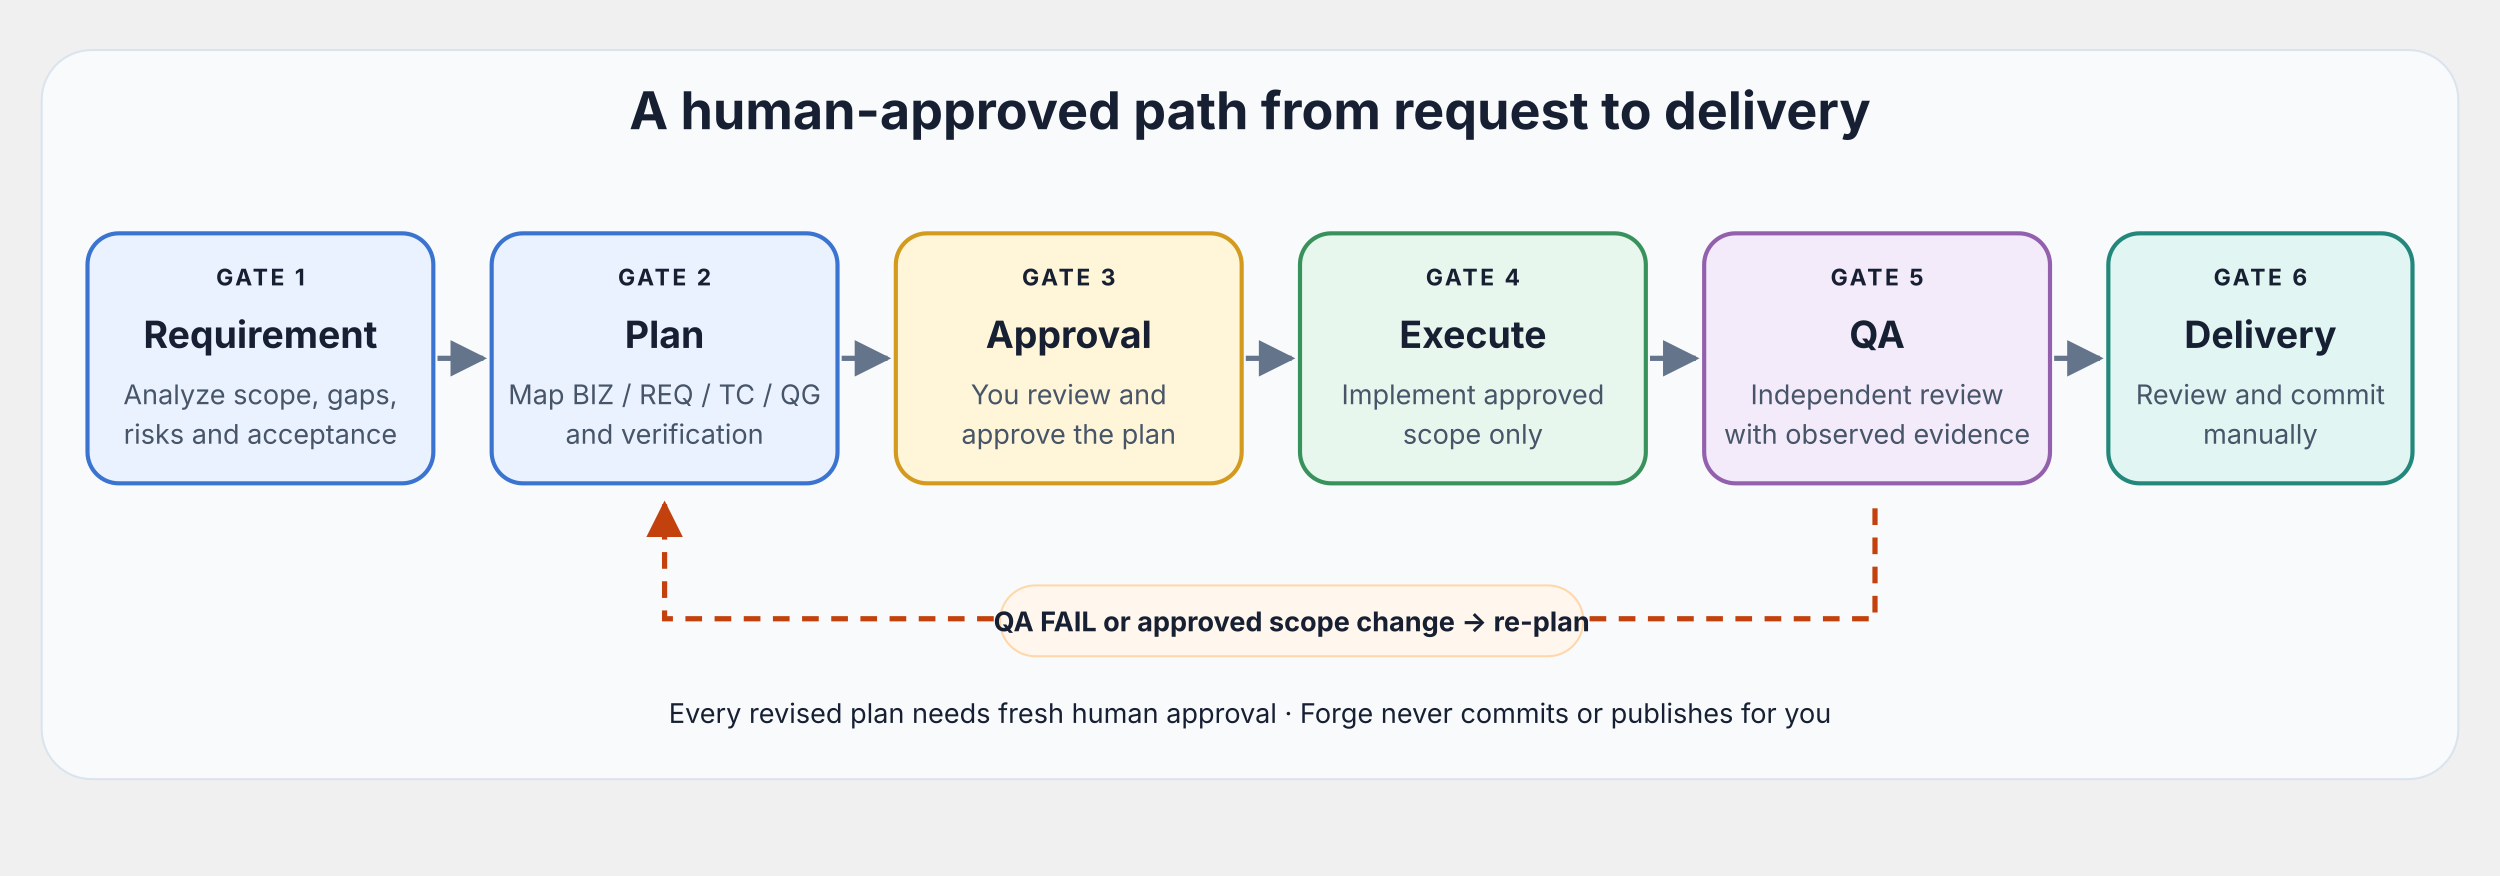
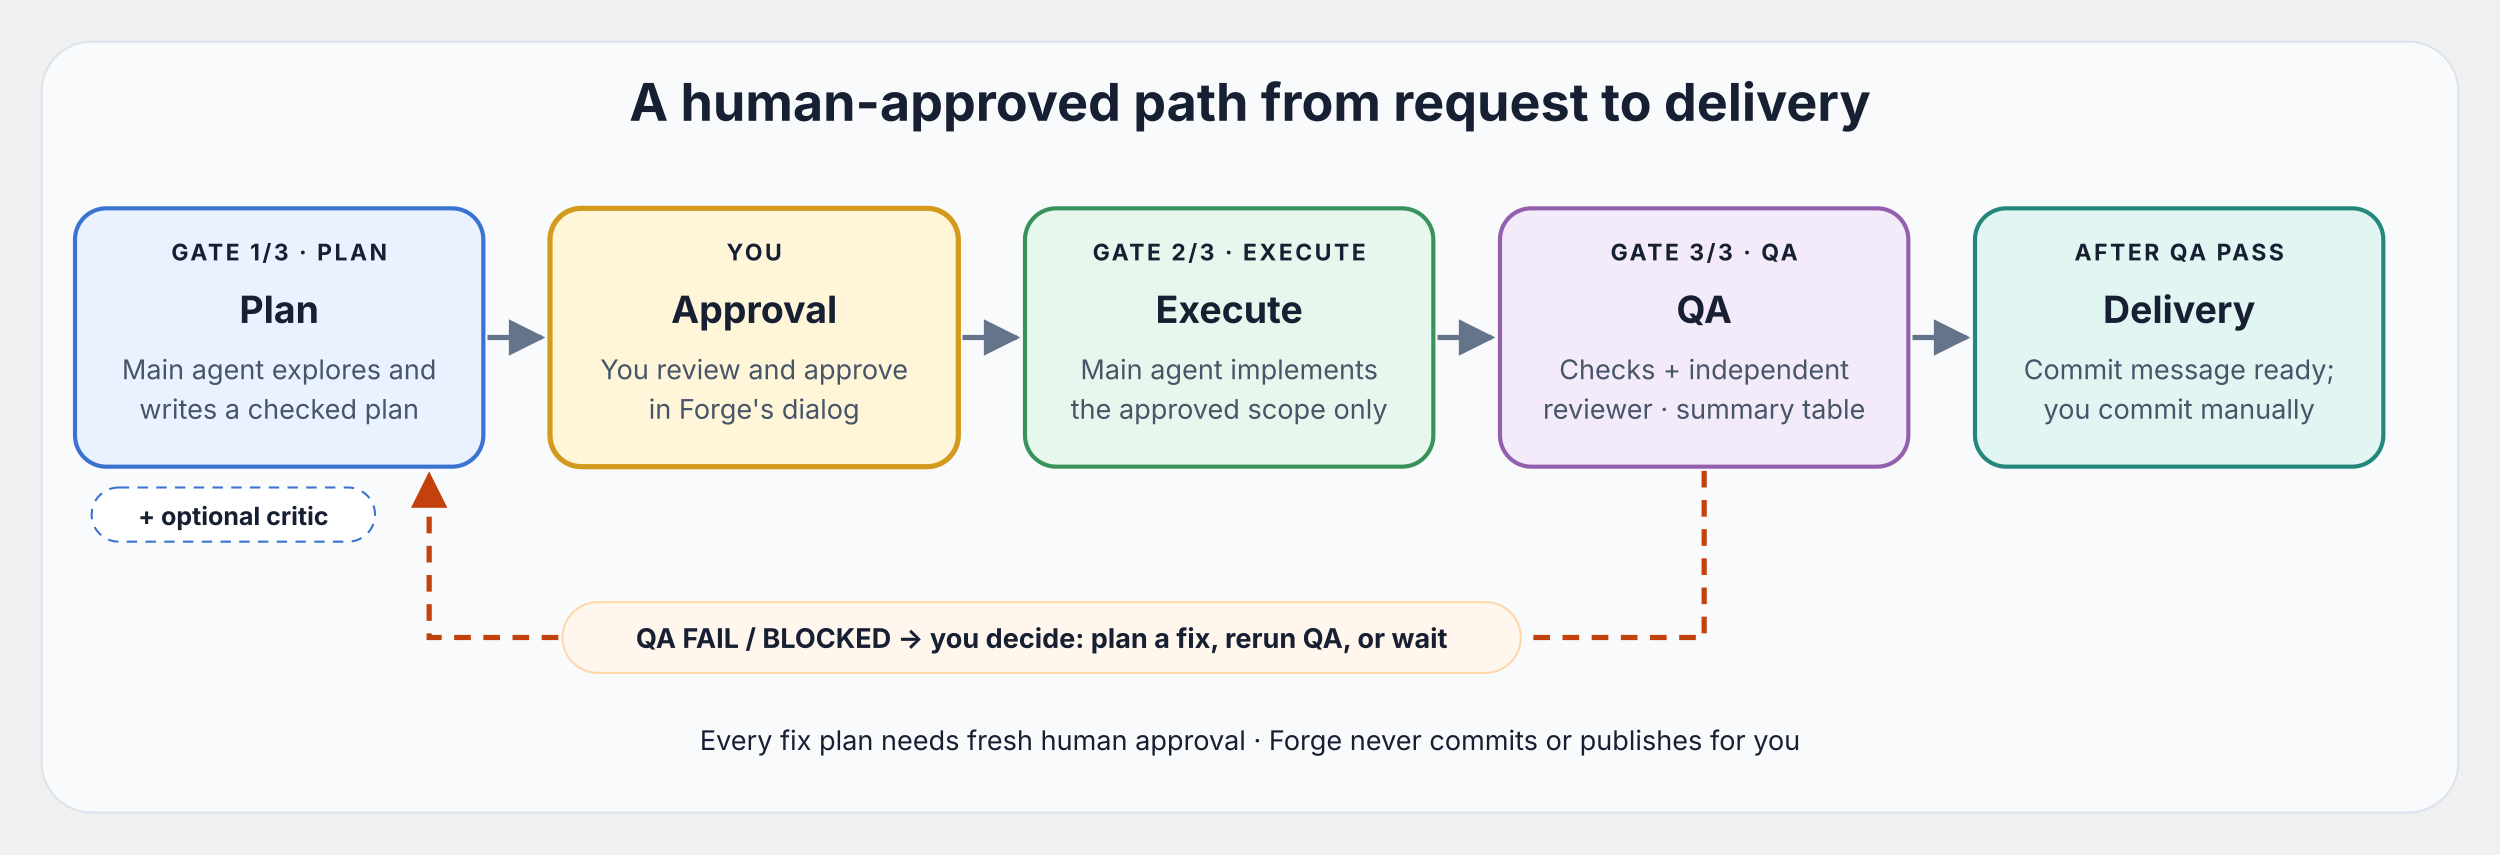
- <svg xmlns="http://www.w3.org/2000/svg" viewBox="0 0 1200 420" role="img" aria-labelledby="title desc">
+ <svg xmlns="http://www.w3.org/2000/svg" viewBox="0 0 1200 410" role="img" aria-labelledby="title desc">
  <defs>
    <marker id="arrow" viewBox="0 0 10 10" refX="9" refY="5" markerWidth="7" markerHeight="7" orient="auto">
      <path d="M0 0 10 5 0 10z" fill="#64748b" />
    </marker>
    <marker id="return" viewBox="0 0 10 10" refX="9" refY="5" markerWidth="7" markerHeight="7" orient="auto">
      <path d="M0 0 10 5 0 10z" fill="#c2410c" />
    </marker>
    <style>
      text{font-family:Inter,ui-sans-serif,system-ui,-apple-system,"Segoe UI",sans-serif;fill:#172033}
      .sub{font-size:13px;fill:#475569}.stage{font-size:18px;font-weight:700}.gate{font-size:11px;font-weight:700;letter-spacing:1.2px}
+       .pill{font-size:12px;font-weight:650}
    </style>
  </defs>
-   <rect x="20" y="24" width="1160" height="350" rx="24" fill="#f8fafc" stroke="#dbe3ed" />
-   <text x="600" y="62" text-anchor="middle" font-size="25" font-weight="750">A human-approved path from request to delivery</text>
+   <rect x="20" y="20" width="1160" height="370" rx="24" fill="#f8fafc" stroke="#dbe3ed" />
+   <text x="600" y="58" text-anchor="middle" font-size="25" font-weight="750">A human-approved path from request to delivery</text>
  <g text-anchor="middle">
-     <g transform="translate(42 112)">
-       <rect width="166" height="120" rx="15" fill="#eaf2ff" stroke="#3b73d1" stroke-width="2" />
-       <text x="83" y="25" class="gate" fill="#2859a8">GATE 1</text>
-       <text x="83" y="55" class="stage">Requirement</text>
-       <text x="83" y="82" class="sub">Analyze scope, gaps,</text>
-       <text x="83" y="101" class="sub">risks and acceptance</text>
+     <g transform="translate(36 100)">
+       <rect width="196" height="124" rx="15" fill="#eaf2ff" stroke="#3b73d1" stroke-width="2" />
+       <text x="98" y="25" class="gate" fill="#2859a8">GATE 1/3 · PLAN</text>
+       <text x="98" y="55" class="stage">Plan</text>
+       <text x="98" y="82" class="sub">Main agent explores and</text>
+       <text x="98" y="101" class="sub">writes a checked plan</text>
    </g>
-     <g transform="translate(236 112)">
-       <rect width="166" height="120" rx="15" fill="#eaf2ff" stroke="#3b73d1" stroke-width="2" />
-       <text x="83" y="25" class="gate" fill="#2859a8">GATE 2</text>
-       <text x="83" y="55" class="stage">Plan</text>
-       <text x="83" y="82" class="sub">Map BIZ / REQ / TC / QG</text>
-       <text x="83" y="101" class="sub">and verification</text>
+     <g transform="translate(264 100)">
+       <rect width="196" height="124" rx="15" fill="#fff5d9" stroke="#d49a1d" stroke-width="2.5" />
+       <text x="98" y="25" class="gate" fill="#9a6810">YOU</text>
+       <text x="98" y="55" class="stage">Approval</text>
+       <text x="98" y="82" class="sub">You review and approve</text>
+       <text x="98" y="101" class="sub">in Forge's dialog</text>
    </g>
-     <g transform="translate(430 112)">
-       <rect width="166" height="120" rx="15" fill="#fff5d9" stroke="#d49a1d" stroke-width="2" />
-       <text x="83" y="25" class="gate" fill="#9a6810">GATE 3</text>
-       <text x="83" y="55" class="stage">Approval</text>
-       <text x="83" y="82" class="sub">You review and</text>
-       <text x="83" y="101" class="sub">approve the plan</text>
+     <g transform="translate(492 100)">
+       <rect width="196" height="124" rx="15" fill="#e8f7ed" stroke="#37935b" stroke-width="2" />
+       <text x="98" y="25" class="gate" fill="#287346">GATE 2/3 · EXECUTE</text>
+       <text x="98" y="55" class="stage">Execute</text>
+       <text x="98" y="82" class="sub">Main agent implements</text>
+       <text x="98" y="101" class="sub">the approved scope only</text>
    </g>
-     <g transform="translate(624 112)">
-       <rect width="166" height="120" rx="15" fill="#e8f7ed" stroke="#37935b" stroke-width="2" />
-       <text x="83" y="25" class="gate" fill="#287346">GATE 4</text>
-       <text x="83" y="55" class="stage">Execute</text>
-       <text x="83" y="82" class="sub">Implement approved</text>
-       <text x="83" y="101" class="sub">scope only</text>
+     <g transform="translate(720 100)">
+       <rect width="196" height="124" rx="15" fill="#f3eafa" stroke="#9360ad" stroke-width="2" />
+       <text x="98" y="25" class="gate" fill="#75428d">GATE 3/3 · QA</text>
+       <text x="98" y="55" class="stage">QA</text>
+       <text x="98" y="82" class="sub">Checks + independent</text>
+       <text x="98" y="101" class="sub">reviewer · summary table</text>
    </g>
-     <g transform="translate(818 112)">
-       <rect width="166" height="120" rx="15" fill="#f3eafa" stroke="#9360ad" stroke-width="2" />
-       <text x="83" y="25" class="gate" fill="#75428d">GATE 5</text>
-       <text x="83" y="55" class="stage">QA</text>
-       <text x="83" y="82" class="sub">Independent review</text>
-       <text x="83" y="101" class="sub">with observed evidence</text>
-     </g>
-     <g transform="translate(1012 112)">
-       <rect width="146" height="120" rx="15" fill="#e1f5f2" stroke="#23877b" stroke-width="2" />
-       <text x="73" y="25" class="gate" fill="#176e64">GATE 6</text>
-       <text x="73" y="55" class="stage">Delivery</text>
-       <text x="73" y="82" class="sub">Review and commit</text>
-       <text x="73" y="101" class="sub">manually</text>
+     <g transform="translate(948 100)">
+       <rect width="196" height="124" rx="15" fill="#e1f5f2" stroke="#23877b" stroke-width="2" />
+       <text x="98" y="25" class="gate" fill="#176e64">AFTER QA PASS</text>
+       <text x="98" y="55" class="stage">Delivery</text>
+       <text x="98" y="82" class="sub">Commit message ready;</text>
+       <text x="98" y="101" class="sub">you commit manually</text>
    </g>
  </g>
  <g stroke="#64748b" stroke-width="2.5" marker-end="url(#arrow)">
-     <path d="M210 172h22" />
-     <path d="M404 172h22" />
-     <path d="M598 172h22" />
-     <path d="M792 172h22" />
-     <path d="M986 172h22" />
+     <path d="M234 162h26" />
+     <path d="M462 162h26" />
+     <path d="M690 162h26" />
+     <path d="M918 162h26" />
  </g>
-   <path d="M900 244v53H319v-55" fill="none" stroke="#c2410c" stroke-width="2.5" stroke-dasharray="8 6" marker-end="url(#return)" />
-   <rect x="480" y="281" width="280" height="34" rx="17" fill="#fff7ed" stroke="#fed7aa" />
-   <text x="620" y="303" text-anchor="middle" font-size="13" font-weight="650" fill="#9a3412">QA FAIL or approved scope change → re-plan</text>
-   <text x="600" y="347" text-anchor="middle" font-size="13" fill="#475569">Every revised plan needs fresh human approval · Forge never commits or publishes for you</text>
+   <rect x="44" y="234" width="136" height="26" rx="13" fill="#fff" stroke="#3b73d1" stroke-dasharray="5 4" />
+   <text x="112" y="252" text-anchor="middle" class="pill" fill="#2859a8">+ optional critic</text>
+   <path d="M818 226v80H206v-78" fill="none" stroke="#c2410c" stroke-width="2.5" stroke-dasharray="8 6" marker-end="url(#return)" />
+   <rect x="270" y="289" width="460" height="34" rx="17" fill="#fff7ed" stroke="#fed7aa" />
+   <text x="500" y="311" text-anchor="middle" font-size="13" font-weight="650" fill="#9a3412">QA FAIL / BLOCKED → you decide: plan a fix, rerun QA, or wait</text>
+   <text x="600" y="360" text-anchor="middle" font-size="13" fill="#475569">Every fix plan needs fresh human approval · Forge never commits or publishes for you</text>
</svg>
